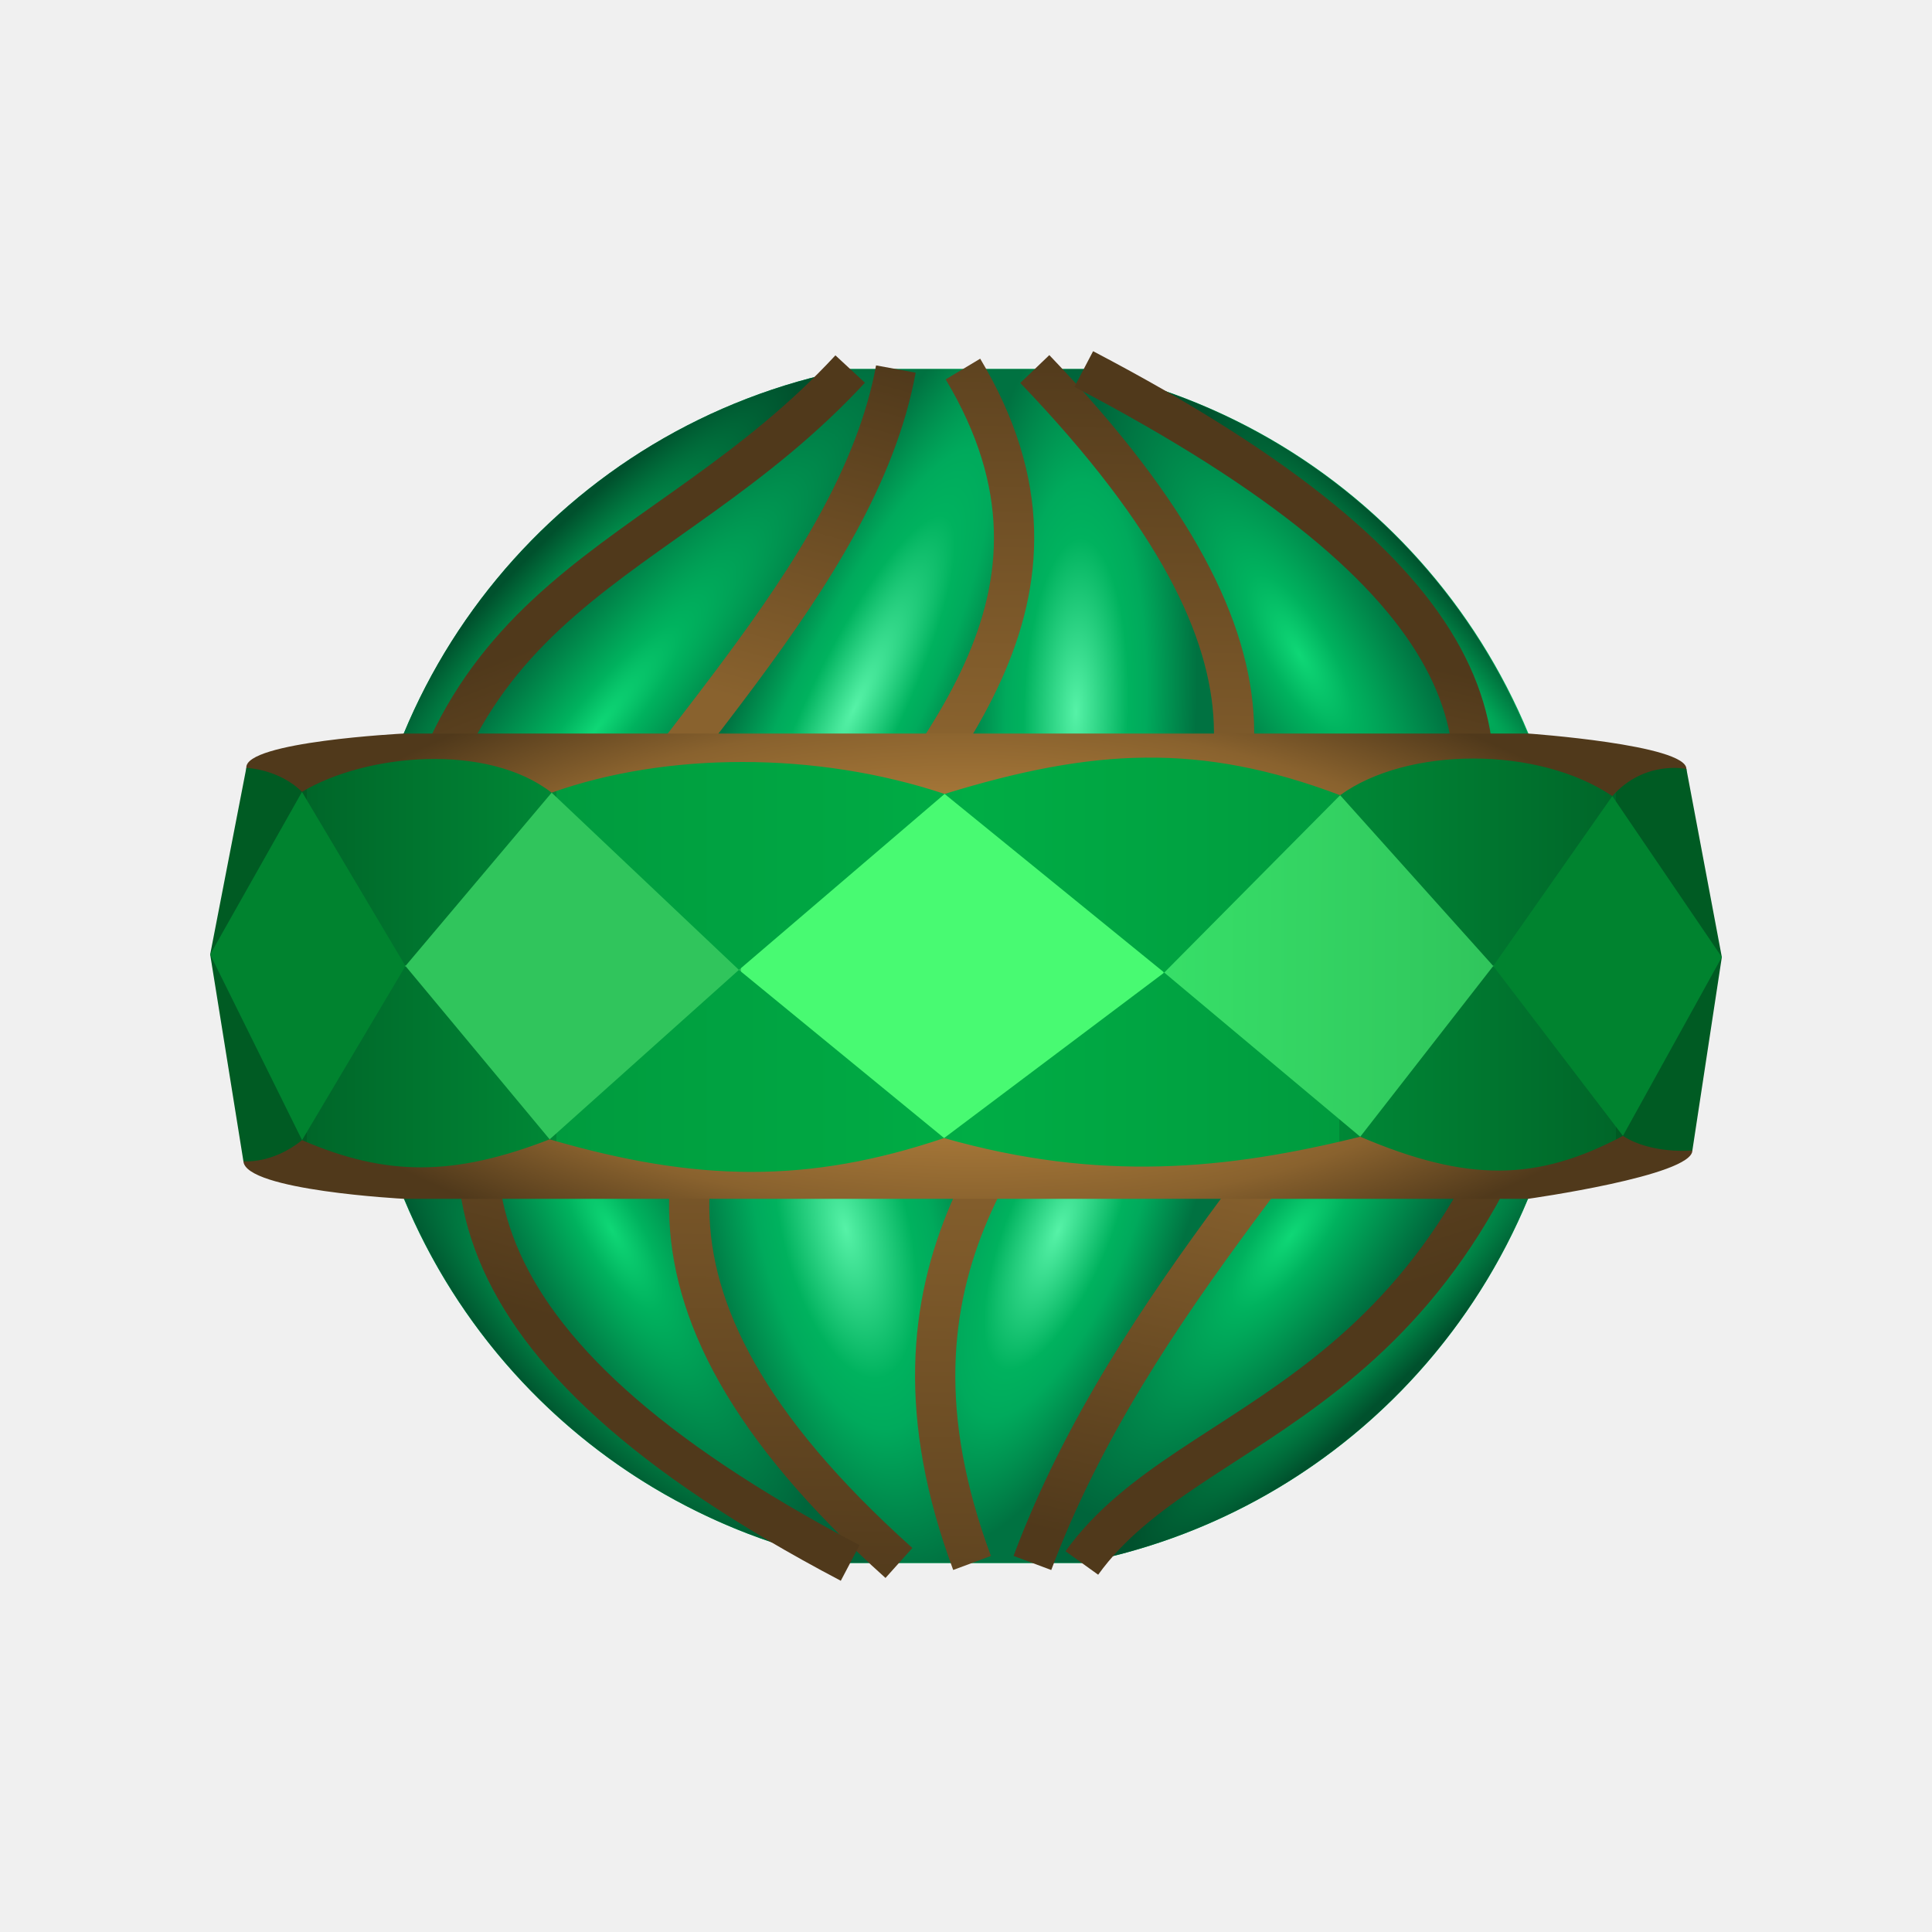
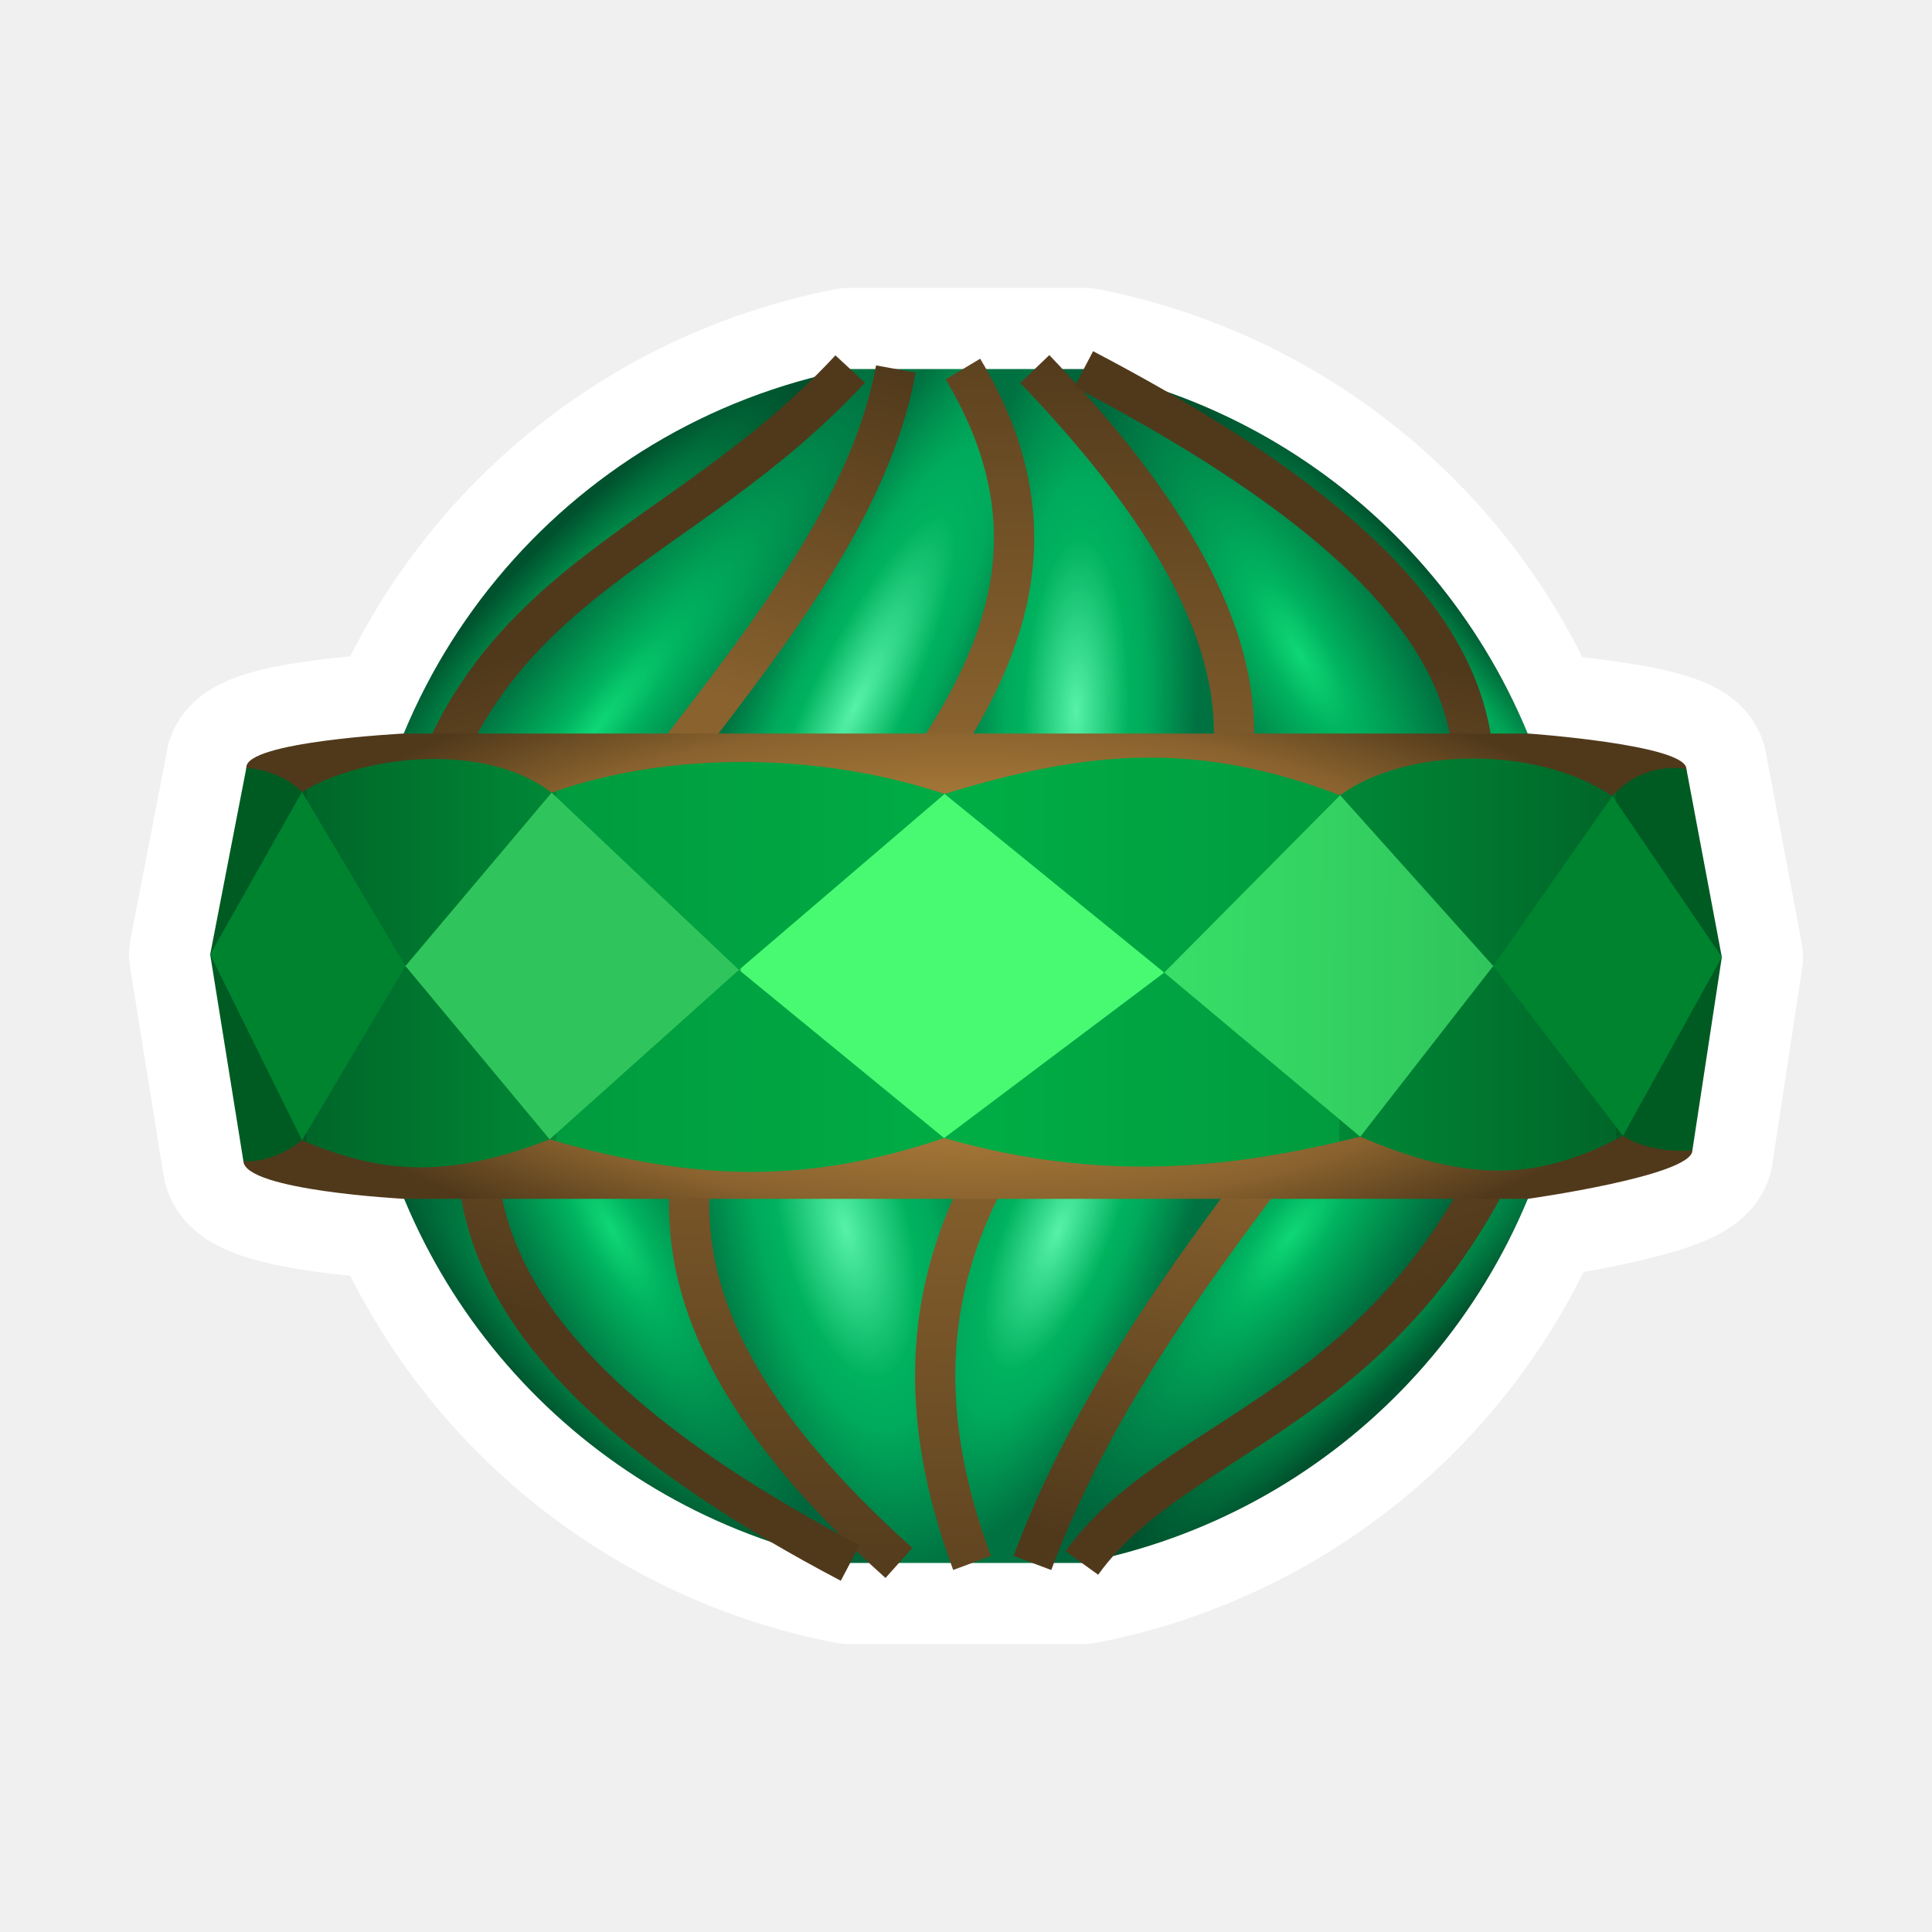
<svg xmlns="http://www.w3.org/2000/svg" xmlns:xlink="http://www.w3.org/1999/xlink" width="240mm" height="240mm" viewBox="0 0 240 240" version="1.1" id="svg5">
  <defs id="defs2">
    <linearGradient id="linearGradient22799">
      <stop style="stop-color:#50391b;stop-opacity:1;" offset="0" id="stop28358" />
      <stop style="stop-color:#89622e;stop-opacity:1;" offset="0.439" id="stop28360" />
      <stop style="stop-color:#89622e;stop-opacity:1;" offset="0.64" id="stop28362" />
      <stop style="stop-color:#50391b;stop-opacity:1;" offset="1" id="stop28364" />
    </linearGradient>
    <linearGradient id="linearGradient22799-1">
      <stop style="stop-color:#e4a54e;stop-opacity:1;" offset="0" id="stop28369" />
      <stop style="stop-color:#89622e;stop-opacity:1;" offset="0.763" id="stop28096" />
      <stop style="stop-color:#50391b;stop-opacity:1;" offset="1" id="stop28098" />
    </linearGradient>
    <linearGradient id="linearGradient21928">
      <stop style="stop-color:#00b25d;stop-opacity:1;" offset="0" id="stop21924" />
      <stop style="stop-color:#00512d;stop-opacity:1;" offset="1" id="stop21926" />
    </linearGradient>
    <linearGradient id="linearGradient21191">
      <stop style="stop-color:#0fd776;stop-opacity:1;" offset="0" id="stop21185" />
      <stop style="stop-color:#00b25e;stop-opacity:1;" offset="0.258" id="stop21187" />
      <stop style="stop-color:#00653b;stop-opacity:1;" offset="0.99" id="stop21189" />
    </linearGradient>
    <linearGradient id="linearGradient18877">
      <stop style="stop-color:#56f2a7;stop-opacity:1;" offset="0" id="stop18873" />
      <stop style="stop-color:#00b25e;stop-opacity:1;" offset="0.431" id="stop18881" />
      <stop style="stop-color:#00aa5c;stop-opacity:1;" offset="0.577" id="stop19437" />
      <stop style="stop-color:#007241;stop-opacity:1;" offset="0.99" id="stop18875" />
    </linearGradient>
    <linearGradient id="linearGradient14390">
      <stop style="stop-color:#005b23;stop-opacity:1;" offset="0.064" id="stop14398" />
      <stop style="stop-color:#006629;stop-opacity:1;" offset="0.064" id="stop28265" />
      <stop style="stop-color:#008836;stop-opacity:1;" offset="0.229" id="stop14386" />
      <stop style="stop-color:#009b3e;stop-opacity:1;" offset="0.229" id="stop14388" />
      <stop style="stop-color:#00ad45;stop-opacity:1;" offset="0.505" id="stop28271" />
      <stop style="stop-color:#009b3e;stop-opacity:1;" offset="0.747" id="stop14402" />
      <stop style="stop-color:#008836;stop-opacity:1;" offset="0.747" id="stop14394" />
      <stop style="stop-color:#006629;stop-opacity:1;" offset="0.93" id="stop28267" />
      <stop style="stop-color:#005b23;stop-opacity:1;" offset="0.93" id="stop14396" />
    </linearGradient>
    <linearGradient id="linearGradient14380">
      <stop style="stop-color:#00832f;stop-opacity:1;" offset="0.133" id="stop27273" />
      <stop style="stop-color:#30c55c;stop-opacity:1;" offset="0.133" id="stop27265" />
      <stop style="stop-color:#30c55c;stop-opacity:1;" offset="0.349" id="stop14376" />
      <stop style="stop-color:#48fa72;stop-opacity:1;" offset="0.349" id="stop27269" />
      <stop style="stop-color:#48fa72;stop-opacity:1;" offset="0.62" id="stop27271" />
      <stop style="stop-color:#37df68;stop-opacity:1;" offset="0.62" id="stop14400" />
      <stop style="stop-color:#30c55c;stop-opacity:1;" offset="0.832" id="stop27267" />
      <stop style="stop-color:#30c55c;stop-opacity:1;" offset="0.832" id="stop27275" />
      <stop style="stop-color:#00832f;stop-opacity:1;" offset="0.833" id="stop14378" />
    </linearGradient>
    <linearGradient xlink:href="#linearGradient14380" id="linearGradient14382" x1="24.603" y1="118.496" x2="217.906" y2="119.499" gradientUnits="userSpaceOnUse" />
    <linearGradient xlink:href="#linearGradient14390" id="linearGradient14392" x1="26.109" y1="119.846" x2="213.891" y2="119.846" gradientUnits="userSpaceOnUse" />
    <radialGradient xlink:href="#linearGradient18877" id="radialGradient18879" cx="65.804" cy="104.865" fx="65.804" fy="104.865" r="33.347" gradientTransform="matrix(0.3739161,0.177443,-0.7890573,1.662739,164.249,-97.97482)" gradientUnits="userSpaceOnUse" />
    <radialGradient xlink:href="#linearGradient18877" id="radialGradient19537" cx="142.585" cy="102.088" fx="142.585" fy="102.088" r="33.845" gradientTransform="matrix(0.4464558,0.01321962,-0.04371697,1.476419,74.45769,-64.19069)" gradientUnits="userSpaceOnUse" />
    <radialGradient xlink:href="#linearGradient21191" id="radialGradient21153" cx="185.636" cy="98.676" fx="185.636" fy="98.676" r="33.466" gradientTransform="matrix(0.3886385,-0.2275564,0.6634713,1.133128,23.83034,11.76321)" gradientUnits="userSpaceOnUse" />
    <radialGradient xlink:href="#linearGradient21191" id="radialGradient21175" cx="40.248" cy="102.384" fx="40.248" fy="102.384" r="30.857" gradientTransform="matrix(0.3414111,0.2783325,-1.321648,1.621174,195.6188,-86.63679)" gradientUnits="userSpaceOnUse" />
    <radialGradient xlink:href="#linearGradient21928" id="radialGradient21930" cx="61.775" cy="89.253" fx="61.775" fy="89.253" r="30.603" gradientTransform="matrix(0.195309,0.1871961,-0.9293208,0.9695967,140.7019,-21.35275)" gradientUnits="userSpaceOnUse" />
    <linearGradient xlink:href="#linearGradient22799" id="linearGradient22011" x1="109.712" y1="200.233" x2="111.863" y2="29.567" gradientUnits="userSpaceOnUse" />
    <linearGradient xlink:href="#linearGradient22799" id="linearGradient22709" x1="79.228" y1="166.676" x2="111.973" y2="45.655" gradientUnits="userSpaceOnUse" />
    <linearGradient xlink:href="#linearGradient22799" id="linearGradient22717" x1="105.15" y1="194.881" x2="61.324" y2="82.222" gradientUnits="userSpaceOnUse" />
    <linearGradient xlink:href="#linearGradient22799" id="linearGradient22725" x1="128.144" y1="217.322" x2="130.671" y2="41.395" gradientUnits="userSpaceOnUse" />
    <linearGradient xlink:href="#linearGradient22799" id="linearGradient22733" x1="146.807" y1="193.984" x2="172.154" y2="81.529" gradientUnits="userSpaceOnUse" />
    <linearGradient xlink:href="#linearGradient22799" id="linearGradient22811" x1="168.49" y1="162.129" x2="114.613" y2="-5.478" gradientUnits="userSpaceOnUse" />
    <radialGradient xlink:href="#linearGradient21928" id="radialGradient23100" cx="332.382" cy="89.383" fx="332.382" fy="89.383" r="72.235" gradientTransform="matrix(0.07228425,-0.06173622,0.4408581,0.5161815,118.5536,60.58706)" gradientUnits="userSpaceOnUse" />
    <radialGradient xlink:href="#linearGradient21928" id="radialGradient24675" cx="177.934" cy="209.903" fx="177.934" fy="209.903" r="50.758" gradientTransform="matrix(-0.1144147,-0.112369,0.6054595,-0.6164817,65.24985,311.4487)" gradientUnits="userSpaceOnUse" />
    <radialGradient xlink:href="#linearGradient21928" id="radialGradient24700" cx="85.7" cy="163.382" fx="85.7" fy="163.382" r="30.069" gradientTransform="matrix(-0.2570453,0.2362665,-0.8511338,-0.9259879,234.1208,296.839)" gradientUnits="userSpaceOnUse" />
    <radialGradient xlink:href="#linearGradient21191" id="radialGradient24702" gradientUnits="userSpaceOnUse" gradientTransform="matrix(-0.3587621,0.2063711,-0.6536212,-1.136276,185.5882,197.5755)" cx="175.571" cy="71.294" fx="175.571" fy="71.294" r="33.347" />
    <radialGradient xlink:href="#linearGradient18877" id="radialGradient24704" gradientUnits="userSpaceOnUse" gradientTransform="matrix(-0.5299343,0.1247641,-0.2985124,-1.267929,229.3098,203.0678)" cx="200.947" cy="59.536" fx="200.947" fy="59.536" r="33.845" />
    <radialGradient xlink:href="#linearGradient18877" id="radialGradient24780" gradientUnits="userSpaceOnUse" gradientTransform="matrix(-0.4167161,-0.1707906,0.4847301,-1.182705,175.5541,241.4154)" cx="165.194" cy="50.969" fx="165.194" fy="50.969" r="33.466" />
    <radialGradient xlink:href="#linearGradient21191" id="radialGradient24782" gradientUnits="userSpaceOnUse" gradientTransform="matrix(-0.1576773,-0.1216742,0.3679414,-0.4768146,211.9858,184.4868)" cx="300.239" cy="-11.52" fx="300.239" fy="-11.52" r="72.235" />
    <radialGradient xlink:href="#linearGradient22799-1" id="radialGradient28090" cx="120.235" cy="120.021" fx="120.235" fy="120.021" r="89.997" gradientTransform="matrix(1.027731,0.00635392,-0.00270949,0.4382544,-3.008958,66.65748)" gradientUnits="userSpaceOnUse" />
  </defs>
  <g id="layer1">
-     <path id="path231" style="fill:#00b25d;stroke:none;stroke-width:17.839;stroke-linecap:round;stroke-linejoin:round;fill-opacity:1" d="M 105.612 45.842 A 75.593 75.593 0 0 0 44.407 120 A 75.593 75.593 0 0 0 105.611 194.158 L 134.389 194.158 A 75.593 75.593 0 0 0 195.593 120 A 75.593 75.593 0 0 0 134.628 45.842 L 105.612 45.842 z " />
+     <path id="path231" style="fill:none;stroke:#ffffff;stroke-width:20.149;stroke-linecap:round;stroke-linejoin:round;fill-opacity:1;stroke-opacity:1;stroke-dasharray:none;paint-order:stroke markers fill" d="M 105.612 45.842 A 75.593 75.593 0 0 0 50.188 91.123 L 50.14 91.123 C 50.14 91.123 30.351 92.126 30.602 95.387 L 26.108 118.567 L 30.237 144.258 C 30.488 147.896 50.158 148.919 50.158 148.919 L 50.206 148.919 A 75.593 75.593 0 0 0 105.611 194.158 L 134.389 194.158 A 75.593 75.593 0 0 0 189.794 148.919 L 189.842 148.919 C 189.842 148.919 210.232 146.055 210.232 142.919 L 213.891 118.896 L 209.492 95.52 C 209.492 92.506 189.86 91.123 189.86 91.123 L 189.83 91.123 A 75.593 75.593 0 0 0 134.628 45.842 L 105.612 45.842 z " />
    <path id="path24667" style="fill:url(#radialGradient24675);stroke:none;stroke-width:5;stroke-linecap:butt;stroke-linejoin:round;stroke-dasharray:none;stroke-opacity:1;fill-opacity:1" d="M 190.766 132.419 C 176.146 175.509 147.023 176.583 134.389 194.158 A 75.593 75.593 0 0 0 194.527 132.419 L 190.766 132.419 z " />
    <path id="path24658" style="fill:url(#radialGradient24700);stroke:none;stroke-width:5;stroke-linecap:butt;stroke-linejoin:round;stroke-dasharray:none;stroke-opacity:1;fill-opacity:1" d="M 45.473 132.419 A 75.593 75.593 0 0 0 105.611 194.158 C 63.635 172.054 55.308 151.989 60.789 132.419 L 45.473 132.419 z " />
    <path style="fill:url(#radialGradient24782);stroke:none;stroke-width:5;stroke-linecap:butt;stroke-linejoin:round;stroke-dasharray:none;stroke-opacity:1;fill-opacity:1" d="m 167.041,132.419 c -12.625,17.509 -29.564,37.066 -38.792,61.738 h 6.14 c 12.634,-17.575 41.757,-18.649 56.377,-61.738 z" id="path24649" />
    <path style="fill:url(#radialGradient23100);stroke:none;stroke-width:5;stroke-linecap:butt;stroke-linejoin:round;stroke-dasharray:none;stroke-opacity:1;fill-opacity:1" d="m 134.628,45.842 c 44.598,23.368 53.046,42.158 46.523,61.738 h 13.326 A 75.593,75.593 0 0 0 134.628,45.842 Z" id="path23091" />
    <path id="path21193" style="fill:url(#radialGradient21930);stroke:none;stroke-width:5;stroke-linecap:butt;stroke-linejoin:round;stroke-dasharray:none;stroke-opacity:1;fill-opacity:1" d="M 105.612 45.842 A 75.593 75.593 0 0 0 44.407 120 A 75.593 75.593 0 0 0 45.936 134.8 L 49.574 119.244 C 52.528 72.387 81.96 71.391 105.612 45.842 z " />
    <path style="fill:url(#radialGradient21175);stroke:none;stroke-width:5;stroke-linecap:butt;stroke-linejoin:round;stroke-dasharray:none;stroke-opacity:1;fill-opacity:1" d="M 49.574,119.244 C 52.528,72.386 81.96,71.391 105.612,45.842 h 5.676 C 101.693,98.161 2.858,140.05 105.611,194.158 Z" id="path21167" />
    <path style="fill:url(#radialGradient24780);stroke:none;stroke-width:5;stroke-linecap:butt;stroke-linejoin:round;stroke-dasharray:none;stroke-opacity:1;fill-opacity:1" d="m 131.44,132.419 c -11.558,15.336 -21.355,33.011 -10.687,61.738 h 7.496 c 9.229,-24.673 26.167,-44.23 38.792,-61.738 z" id="path24645" />
    <path style="fill:url(#radialGradient21153);stroke:none;stroke-width:5;stroke-linecap:butt;stroke-linejoin:round;stroke-dasharray:none;stroke-opacity:1;fill-opacity:1" d="m 128.545,45.842 c 27.489,28.698 28.255,46.443 20.555,61.738 h 32.04 c 6.523,-19.581 -1.914,-38.37 -46.512,-61.738 z" id="path20349" />
    <path style="fill:url(#radialGradient24704);stroke:none;stroke-width:5;stroke-linecap:butt;stroke-linejoin:round;stroke-dasharray:none;stroke-opacity:1;fill-opacity:1" d="m 89.695,132.419 c -7.759,17.021 -6.48,36.219 21.974,61.738 h 9.084 c -10.668,-28.727 -0.871,-46.402 10.687,-61.738 z" id="path24641" />
    <path style="fill:url(#radialGradient19537);stroke:none;stroke-width:5;stroke-linecap:butt;stroke-linejoin:round;stroke-dasharray:none;stroke-opacity:1;fill-opacity:1" d="m 119.619,45.842 c 14.871,24.848 0.836,43.245 -13.449,61.738 h 42.93 c 7.7,-15.295 6.934,-33.04 -20.555,-61.738 z" id="path19528" />
    <path style="fill:url(#radialGradient24702);stroke:none;stroke-width:5;stroke-linecap:butt;stroke-linejoin:round;stroke-dasharray:none;stroke-opacity:1;fill-opacity:1.0" d="m 60.784,132.419 c -5.481,19.57 2.85,39.635 44.826,61.738 h 6.059 C 83.215,168.638 81.936,149.44 89.695,132.419 Z" id="path24637" />
    <path style="fill:url(#radialGradient18879);stroke:none;stroke-width:5;stroke-linecap:butt;stroke-linejoin:round;stroke-dasharray:none;stroke-opacity:1;fill-opacity:1" d="M 111.288,45.842 C 107.281,67.691 87.716,87.72 73.763,107.581 h 32.406 c 14.286,-18.493 28.32,-36.89 13.449,-61.738 z" id="path18870" />
    <path style="fill:none;stroke:url(#linearGradient22725);stroke-width:5;stroke-linecap:butt;stroke-linejoin:round;stroke-dasharray:none;stroke-opacity:1" d="m 128.545,45.842 c 70.569,73.672 -34.958,75.165 -7.792,148.315" id="path4781" />
    <path style="fill:none;stroke:url(#linearGradient22733);stroke-width:5;stroke-linecap:butt;stroke-linejoin:round;stroke-dasharray:none;stroke-opacity:1" d="m 134.628,45.842 c 99.821,52.304 18.551,81.667 -6.379,148.315" id="path7697" />
    <path style="fill:none;stroke:url(#linearGradient22811);stroke-width:5;stroke-linecap:butt;stroke-linejoin:round;stroke-dasharray:none;stroke-opacity:1" d="m 194.473,119.156 c -12.718,56.308 -46.266,55.78 -60.084,75.002" id="path7699" />
    <path style="fill:none;stroke:url(#linearGradient22011);stroke-width:5;stroke-linecap:butt;stroke-linejoin:round;stroke-dasharray:none;stroke-opacity:1;fill-opacity:1" d="M 119.619,45.842 C 153.754,102.878 35.593,125.928 111.669,194.158" id="path7701" />
    <path style="fill:none;stroke:url(#linearGradient22709);stroke-width:5;stroke-linecap:butt;stroke-linejoin:round;stroke-dasharray:none;stroke-opacity:1" d="M 111.288,45.842 C 101.693,98.161 2.858,140.05 105.611,194.158" id="path7703" />
    <path style="fill:none;stroke:url(#linearGradient22717);stroke-width:5;stroke-linecap:butt;stroke-linejoin:round;stroke-dasharray:none;stroke-opacity:1" d="M 105.612,45.842 C 81.96,71.391 52.528,72.386 49.574,119.244" id="path7705" />
    <path style="fill:url(#radialGradient28090);fill-opacity:1;stroke:none;stroke-width:0.265px;stroke-linecap:butt;stroke-linejoin:miter;stroke-opacity:1" d="m 30.238,144.258 c 0.251,3.638 19.92,4.661 19.92,4.661 H 189.842 c 0,0 20.389,-2.864 20.389,-6 l -0.74,-47.399 c 0,-3.014 -19.632,-4.396 -19.632,-4.396 H 50.14 c 0,0 -19.789,1.002 -19.538,4.264 z" id="path1851" />
    <path style="fill:url(#linearGradient14392);fill-opacity:1;stroke:none;stroke-width:0.222px;stroke-linecap:butt;stroke-linejoin:miter;stroke-opacity:1" d="m 209.491,95.52 c 0,0 -5.189,-1.142 -9.203,3.374 -9.284,-6.273 -25.533,-6.13 -33.813,-0.109 -17.387,-6.565 -30.68,-5.835 -49.132,-0.158 -15.968,-5.323 -34.624,-5.213 -48.817,-0.157 -7.984,-6.21 -23.03,-4.89 -31.013,-0.1 -2.839,-2.839 -6.911,-2.984 -6.911,-2.984 l -4.493,23.18 4.129,25.691 c 0,0 3.559,0.39 7.285,-2.626 10.47,4.533 18.871,4.514 30.758,-0.099 18.274,5.323 32.145,5.519 49,-0.158 19.339,5.5 35.137,3.932 51.694,-0.167 13.306,5.677 21.985,5.572 32.63,-0.105 3.548,2.306 8.627,1.817 8.627,1.817 l 3.66,-24.024 z" id="path1753" />
    <path style="fill:url(#linearGradient14382);fill-opacity:1;stroke:none;stroke-width:0.231px;stroke-linecap:butt;stroke-linejoin:miter;stroke-opacity:1" d="M 26.109,118.567 37.523,141.631 50.368,120 68.527,98.47 91.791,120.483 117.281,141.374 144.627,120.816 166.475,98.785 185.496,120 201.605,141.102 213.891,118.896 200.288,98.894 185.496,120 168.974,141.208 144.627,120.816 117.344,98.627 91.791,120.483 68.281,141.532 50.368,120 37.513,98.371 Z" id="path1689" />
  </g>
</svg>
